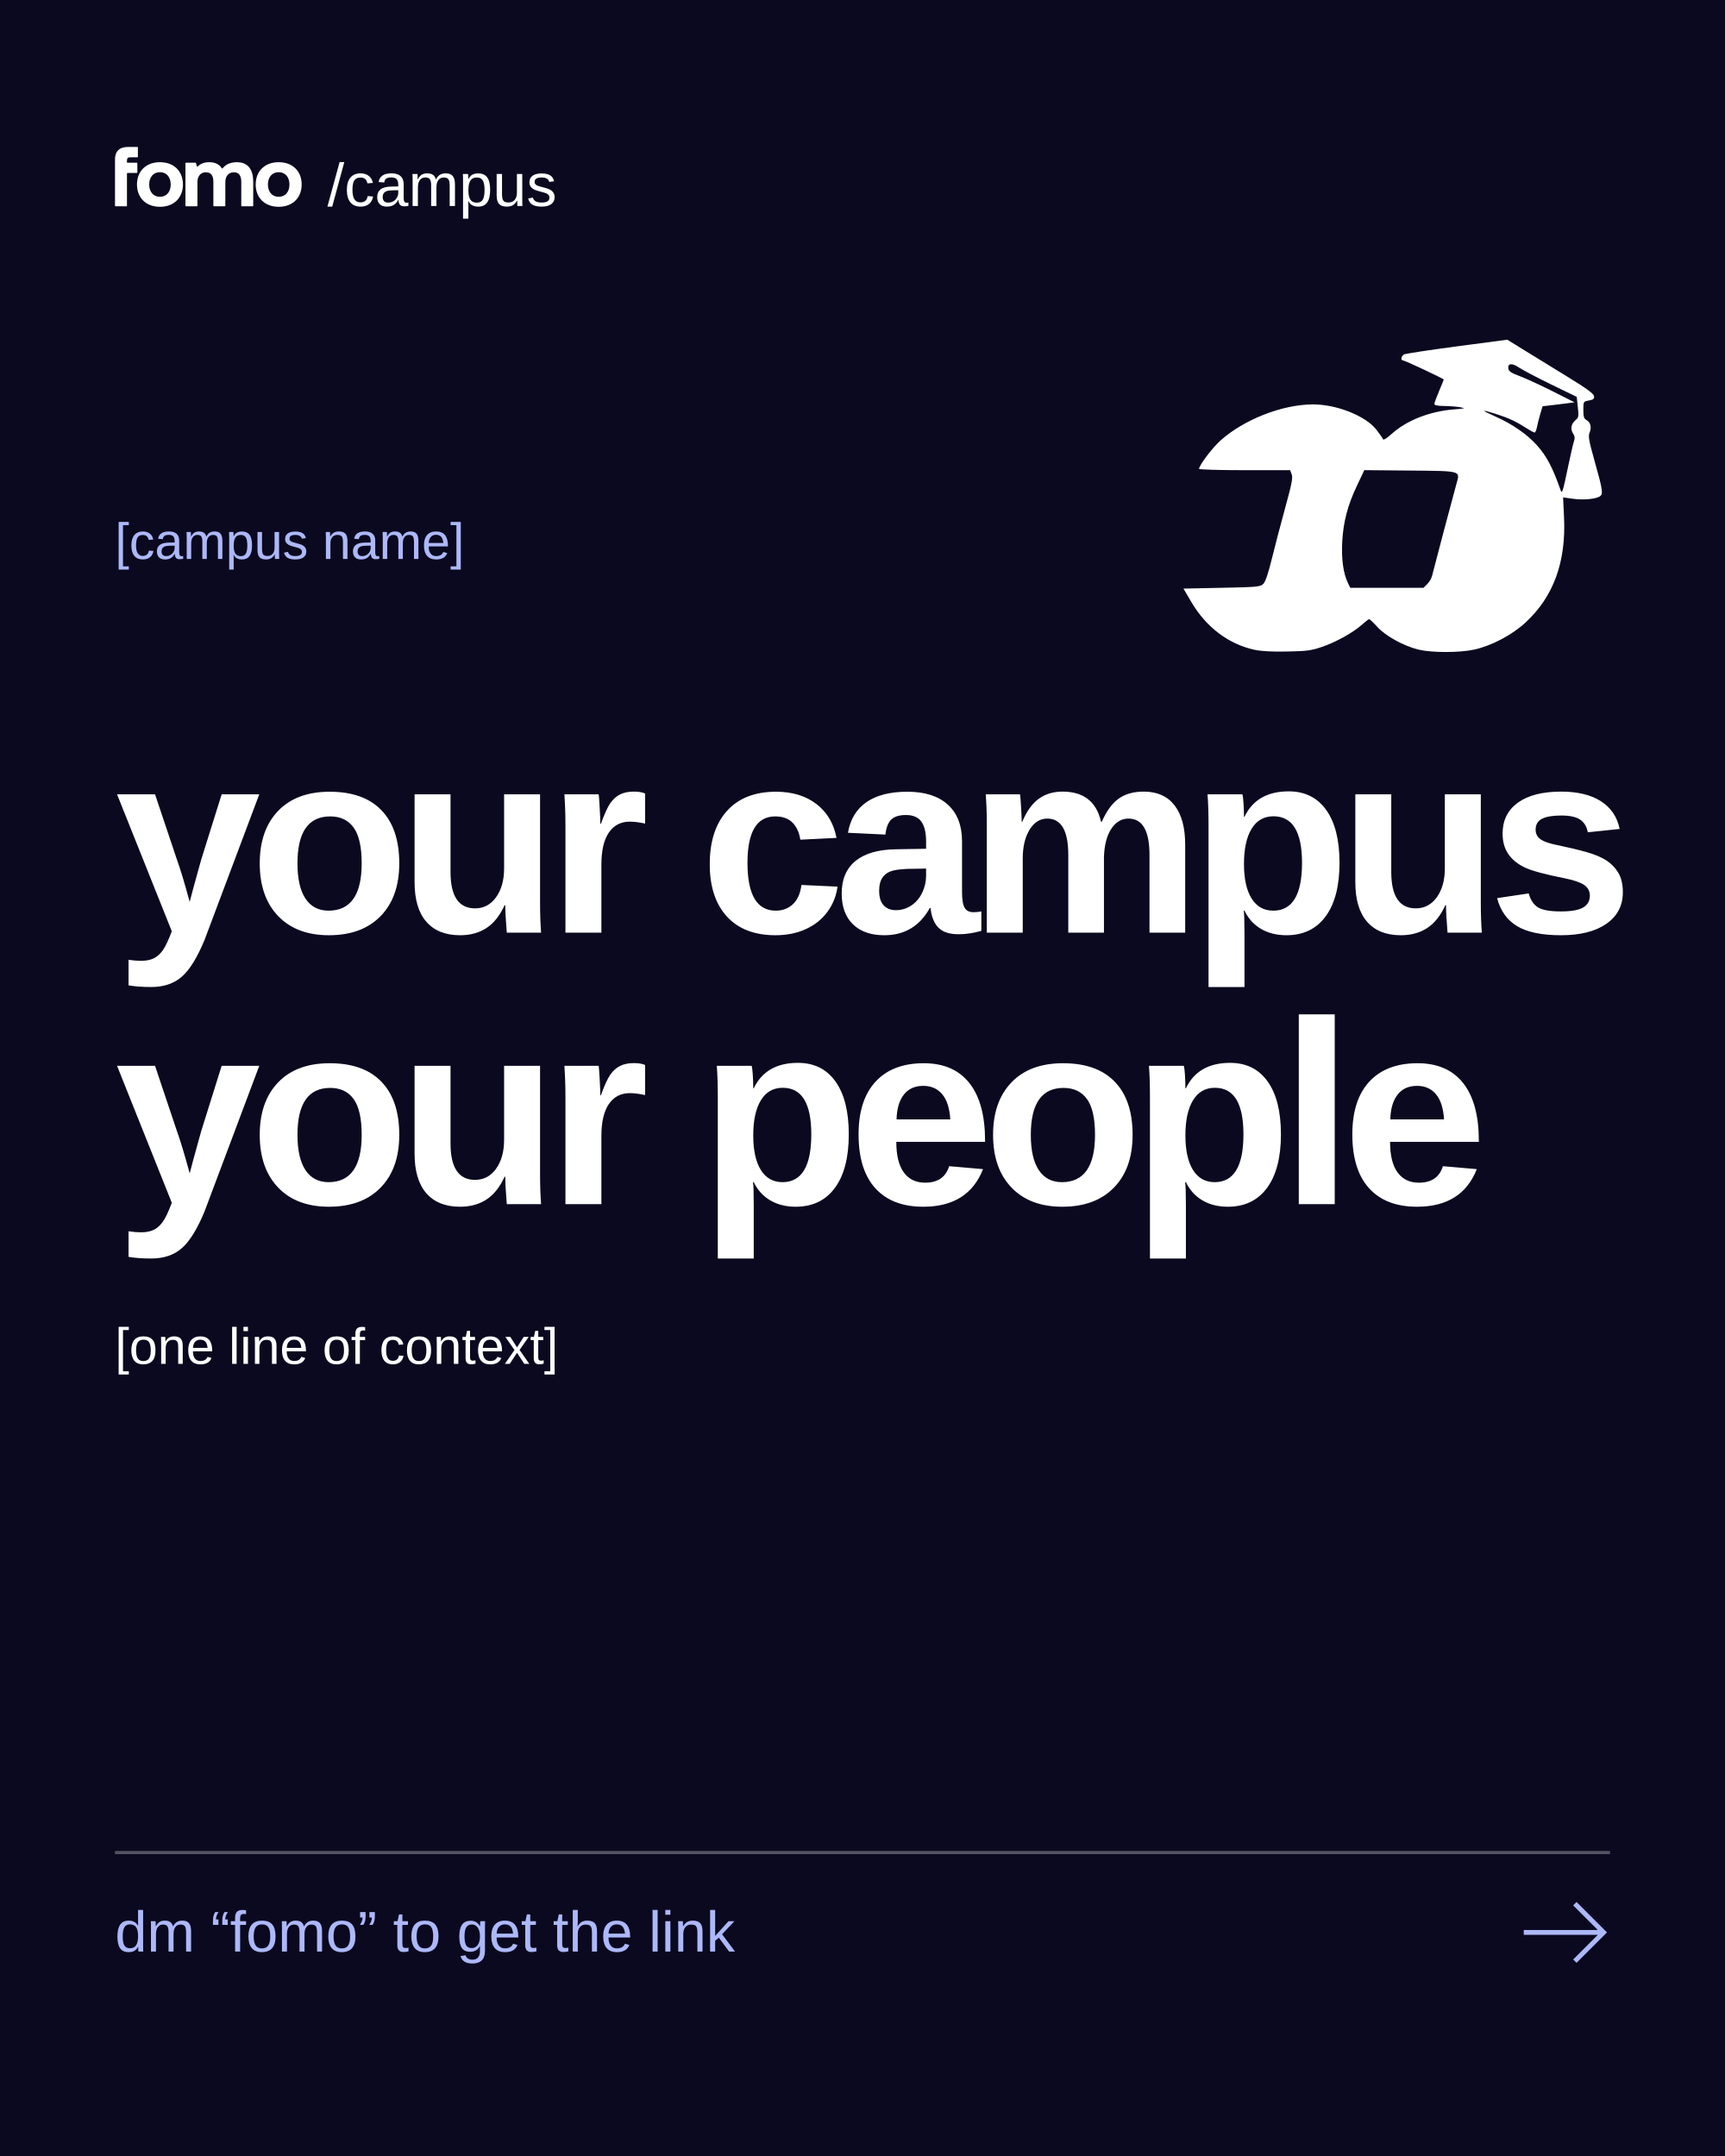
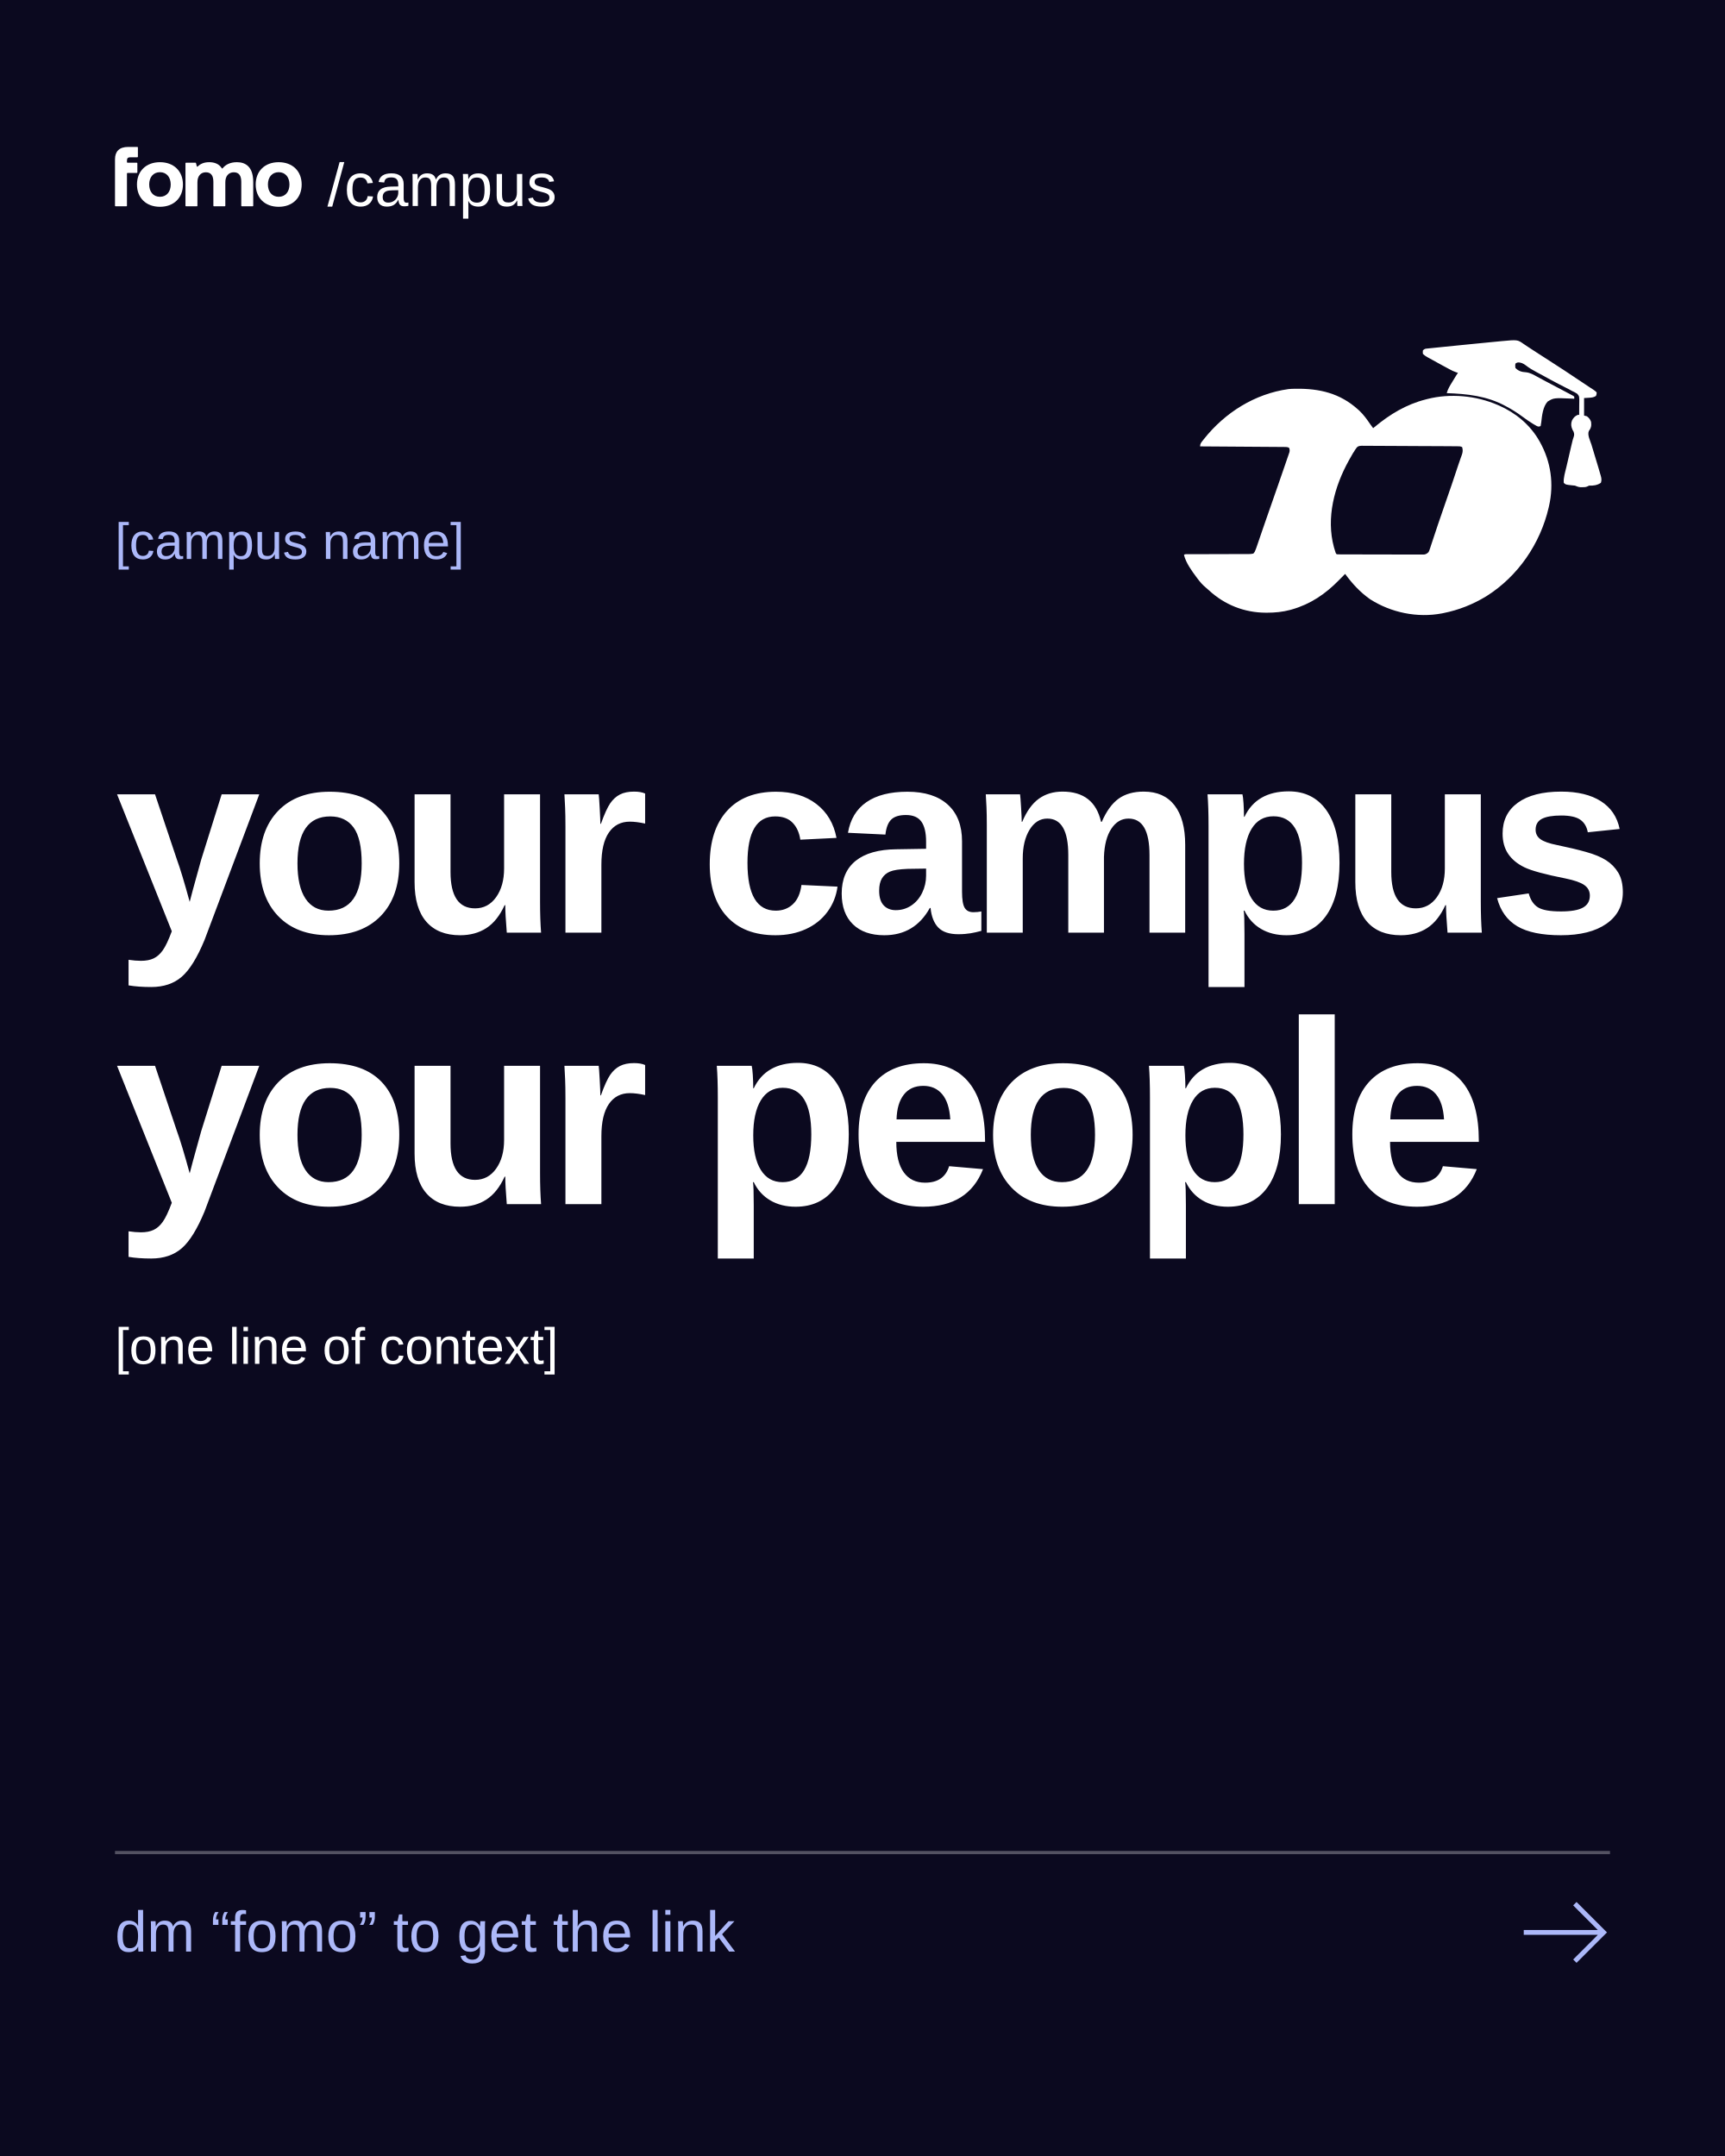
<svg xmlns="http://www.w3.org/2000/svg" xmlns:xlink="http://www.w3.org/1999/xlink" width="1080" height="1350" viewBox="0 0 1080 1350" role="img" aria-labelledby="title description">
  <defs>
    <style>text{font-family:Aeonik,Arial,sans-serif} .headline{font-size:164px;font-weight:700;letter-spacing:-7px} .label{font-size:32px;font-weight:500} .context{font-size:32px;font-weight:400}</style>
-     <symbol id="fomo-campus-mark" viewBox="0 0 277 209">
-       <path fill="currentColor" fill-rule="evenodd" d="M50.000,202.454 C33.705,198.818 19.538,188.090 10.253,172.354 L5.029,163.500 L29.489,163.000 C52.331,162.533 54.082,162.366 55.966,160.480 C57.311,159.134 59.166,153.631 61.529,143.980 C63.479,136.016 67.321,121.352 70.067,111.393 C74.100,96.764 74.866,92.778 74.054,90.643 L73.050,88.000 L44.025,88.000 C28.061,88.000 15.000,87.620 15.000,87.155 C15.000,84.902 23.310,73.879 28.577,69.146 C43.517,55.719 68.036,46.109 87.500,46.052 C102.601,46.008 121.019,53.288 127.932,62.034 C130.068,64.735 132.006,67.518 132.239,68.217 C132.507,69.020 134.620,67.729 137.974,64.713 C147.433,56.208 162.121,50.459 177.500,49.241 C184.793,48.664 185.146,48.542 181.500,47.861 C179.300,47.451 174.688,47.089 171.250,47.058 C166.932,47.018 165.008,46.614 165.027,45.750 C165.042,45.062 166.392,41.363 168.027,37.529 C169.662,33.695 171.000,30.400 171.000,30.207 C171.000,29.668 146.162,18.000 145.013,18.000 C143.327,18.000 143.878,15.133 145.750,14.166 C146.713,13.669 161.900,11.356 179.500,9.026 L211.500,4.790 L222.500,11.582 C228.550,15.318 240.925,22.925 250.000,28.486 C262.075,35.887 266.584,39.173 266.812,40.742 C267.067,42.496 266.477,43.008 263.562,43.554 C260.006,44.221 260.000,44.232 260.000,49.576 C260.000,53.844 260.392,55.139 261.932,55.964 C264.577,57.379 265.412,60.590 264.014,63.967 C263.006,66.401 263.472,69.011 267.423,83.051 C272.488,101.050 272.805,103.499 270.250,104.866 C267.154,106.523 259.669,107.120 253.291,106.219 L247.082,105.342 L247.691,118.089 C249.045,146.383 241.051,168.416 223.477,184.828 C214.722,193.004 201.645,199.940 190.303,202.424 C181.154,204.427 163.526,204.448 155.114,202.465 C145.752,200.258 133.808,193.693 128.583,187.881 C126.169,185.197 123.868,183.000 123.468,183.000 C123.069,183.000 121.062,184.519 119.007,186.375 C113.386,191.453 102.467,197.553 93.500,200.625 C86.454,203.039 83.772,203.397 71.000,203.635 C61.080,203.819 54.447,203.446 50.000,202.454 Z M160.505,160.586 C161.832,159.258 163.208,156.896 163.563,155.336 C164.261,152.261 177.252,103.223 179.227,96.207 C181.451,88.309 182.304,88.537 149.321,88.235 L120.360,87.970 L115.721,97.735 C109.729,110.347 106.933,121.000 106.271,133.746 C105.708,144.571 106.940,153.710 109.760,159.622 L111.370,163.000 L134.731,163.000 L158.091,163.000 L160.505,160.586 Z M250.034,86.896 C251.680,78.978 253.459,71.229 253.988,69.675 C254.713,67.543 254.566,66.268 253.391,64.474 C251.558,61.676 252.287,58.234 255.204,55.922 C256.976,54.518 257.119,53.620 256.495,47.800 L255.794,41.256 L239.647,33.406 C230.766,29.089 221.572,24.264 219.216,22.684 C214.490,19.516 211.678,19.728 212.180,23.213 C212.430,24.953 214.020,26.003 219.500,28.049 C223.350,29.486 232.777,33.823 240.449,37.688 L254.398,44.713 L249.949,45.317 C247.502,45.649 242.915,46.215 239.755,46.575 L234.009,47.229 L232.535,52.193 C231.725,54.923 230.772,58.697 230.419,60.579 C230.066,62.460 229.386,64.000 228.908,64.000 C228.430,64.000 225.645,62.468 222.718,60.597 C216.518,56.630 211.811,54.499 203.500,51.895 C194.387,49.040 194.604,49.632 204.245,53.924 C214.738,58.595 224.093,65.085 230.327,72.018 C236.619,79.017 240.381,86.148 245.558,100.893 C246.418,103.343 246.979,101.588 250.034,86.896 Z" />
+     <symbol id="fomo-campus-mark" viewBox="0 0 620 415">
+       <g fill="currentColor" fill-rule="evenodd">
+         <path d="M0 0 C0.381 0.25 0.381 0.25 2.306 1.515 C3.878 2.55 5.442 3.598 6.998 4.657 C9.732 6.515 12.509 8.298 15.292 10.079 C17.399 11.43 19.495 12.796 21.59 14.164 C24.88 16.307 28.187 18.422 31.504 20.523 C49.106 31.686 66.441 43.242 83.757 54.843 C87.17 57.13 90.585 59.413 94.013 61.676 C94.574 62.047 95.136 62.418 95.714 62.8 C97.17 63.763 98.628 64.722 100.087 65.682 C102.25 67.187 102.25 67.187 104.25 69.188 C104.125 71.688 104.125 71.688 103.25 74.188 C99.92 76.466 96.412 76.605 92.5 76.812 C91.469 76.874 91.469 76.874 86.25 77.188 C86.25 85.438 86.25 93.688 86.25 102.188 C87.57 102.517 88.89 102.847 90.25 103.188 C93.186 105.388 95.078 107.671 96.25 111.188 C96.961 116.546 96.293 120.019 93.027 124.352 C90.708 129.829 95.015 138.1 96.688 143.375 C99.934 153.769 103.084 164.192 106.126 174.648 C106.582 176.211 107.043 177.773 107.508 179.334 C108.163 181.539 108.804 183.747 109.441 185.957 C109.64 186.614 109.838 187.272 110.043 187.949 C111.102 191.689 111.539 194.473 110.25 198.188 C104.979 201.712 99.412 202.434 93.25 202.188 C92.944 202.349 92.944 202.349 91.395 203.164 C88.732 204.435 86.752 204.454 83.812 204.438 C82.886 204.443 81.959 204.448 81.004 204.453 C78.072 204.17 75.954 203.315 73.25 202.188 C71.039 201.879 71.039 201.879 68.875 201.75 C59.926 200.789 59.926 200.789 57.25 198.188 C56.676 190.935 59.254 183.051 60.902 176.047 C61.166 174.91 61.428 173.773 61.691 172.635 C62.238 170.271 62.788 167.908 63.343 165.546 C64.049 162.533 64.748 159.518 65.444 156.502 C66.114 153.6 66.79 150.698 67.465 147.797 C67.589 147.259 67.589 147.259 68.219 144.539 C70.17 136.237 70.17 136.237 71.436 132.618 C72.439 129.624 72.221 128.175 71.25 125.188 C70.734 124.259 70.219 123.331 69.688 122.375 C67.648 117.853 67.231 113.939 68.977 109.227 C71.014 105.3 73.119 103.036 77.25 101.188 C77.91 101.188 78.57 101.188 79.25 101.188 C79.33 97.308 79.35 93.434 79.317 89.554 C79.314 88.237 79.327 86.92 79.356 85.603 C79.581 74.805 79.581 74.805 76.586 71.166 C74.22 69.539 71.868 68.365 69.25 67.188 C67.39 66.189 65.532 65.186 63.676 64.18 C62.166 63.406 60.657 62.632 59.143 61.865 C56.393 60.469 53.652 59.054 50.91 57.641 C50.353 57.354 49.796 57.067 49.223 56.772 C41.778 52.927 34.443 48.882 27.102 44.844 C24.172 43.233 21.236 41.643 18.273 40.094 C12.833 37.246 7.855 34.277 3.02 30.48 C-0.601 27.835 -4.037 26.039 -8.625 26.438 C-10.75 27.188 -10.75 27.188 -11.75 28.188 C-12.125 31 -12.125 31 -11.75 34.188 C-7.513 38.673 -2.735 40.104 3.273 40.398 C9.259 41.042 13.924 43.743 19.125 46.625 C20.657 47.45 22.189 48.275 23.722 49.099 C25.262 49.929 26.798 50.767 28.334 51.605 C31.714 53.44 35.119 55.223 38.531 56.998 C41.6 58.598 44.657 60.22 47.714 61.844 C50.058 63.086 52.407 64.318 54.756 65.549 C57.322 66.898 59.879 68.263 62.438 69.625 C62.925 69.879 62.925 69.879 65.395 71.166 C66.289 71.646 67.184 72.126 68.105 72.621 C68.906 73.044 69.707 73.468 70.532 73.904 C71.099 74.328 71.666 74.751 72.25 75.188 C72.25 76.177 72.25 77.168 72.25 78.188 C71.151 78.125 70.052 78.063 68.92 77.999 C43.085 76.883 43.085 76.883 34.25 82.188 C27.439 89.664 26.212 102.172 25.144 111.841 C24.906 113.925 24.906 113.925 24.25 117.188 C21.25 118.188 21.25 118.188 18.527 116.992 C17.406 116.363 16.294 115.718 15.188 115.062 C14.58 114.71 13.972 114.357 13.346 113.994 C8.089 110.861 3.173 107.315 -1.75 103.688 C-9.148 98.237 -16.625 93.466 -24.75 89.188 C-25.316 88.881 -25.883 88.575 -26.466 88.259 C-52.526 74.198 -80.598 71.188 -109.75 70.188 C-108.162 64.183 -104.98 59.26 -101.75 54 C-101.203 53.098 -100.657 52.197 -100.094 51.268 C-95.861 44.3 -95.861 44.3 -93.75 41.188 C-94.612 40.923 -95.473 40.659 -96.361 40.387 C-99.744 39.256 -102.842 37.695 -105.969 35.992 C-106.545 35.683 -107.121 35.375 -107.714 35.056 C-109.562 34.063 -111.406 33.063 -113.25 32.062 C-114.516 31.379 -115.782 30.696 -117.048 30.013 C-123.518 26.517 -129.979 23.004 -136.375 19.375 C-136.646 19.222 -136.646 19.222 -138.018 18.447 C-140.228 17.172 -141.932 16.005 -143.75 14.188 C-144 11.688 -144 11.688 -143.75 9.188 C-141.368 6.806 -140.56 6.841 -137.29 6.505 C-136.35 6.404 -135.41 6.303 -134.442 6.199 C-133.924 6.148 -133.924 6.148 -131.301 5.891 C-130.209 5.776 -129.117 5.662 -127.991 5.545 C-124.98 5.23 -121.968 4.927 -118.955 4.627 C-116.426 4.374 -113.899 4.115 -111.371 3.855 C-103.213 3.02 -95.052 2.208 -86.891 1.4 C-84.737 1.186 -82.584 0.972 -80.43 0.757 C-71.143 -0.17 -61.855 -1.084 -52.566 -1.986 C-50.513 -2.186 -48.46 -2.388 -46.408 -2.591 C-43.148 -2.912 -39.887 -3.226 -36.627 -3.536 C-34.875 -3.703 -33.123 -3.877 -31.372 -4.051 C-8.751 -6.169 -8.751 -6.169 0 0 Z " fill="currentColor" transform="translate(496.75,16.8125)" id="graduation-cap" />
+         <path d="M0 0 C0.334 -0.005 0.334 -0.005 2.026 -0.03 C35.306 -0.419 64.488 6.477 89.801 29.238 C90.184 29.581 90.184 29.581 92.125 31.312 C98.284 37.128 102.994 43.789 107.761 50.741 C109.059 52.61 110.417 54.431 111.801 56.238 C112.456 55.693 113.11 55.148 113.785 54.586 C135.692 36.436 158.906 22.309 186.801 15.238 C187.536 15.044 188.272 14.849 189.029 14.648 C222.008 6.26 258.766 9.745 289.801 23.238 C290.489 23.536 291.178 23.833 291.887 24.14 C315.49 34.578 335.991 51.705 348.801 74.238 C349.161 74.872 349.521 75.506 349.893 76.159 C365.526 104.281 369.958 135.83 362.801 167.238 C362.629 167.999 362.458 168.76 362.281 169.544 C350.348 221.049 318.521 267.61 273.594 295.941 C254.204 307.791 234.057 315.773 211.801 320.238 C211.502 320.298 211.502 320.298 209.992 320.602 C174.894 327.278 137.487 319.563 107.488 300.426 C93.103 290.303 82.155 278.326 71.801 264.238 C68.857 267.165 65.943 270.117 63.051 273.094 C43.793 292.806 22.475 307.371 -4.262 314.988 C-4.609 315.088 -4.609 315.088 -6.369 315.591 C-17.371 318.551 -28.393 319.631 -39.762 319.613 C-40.365 319.613 -40.969 319.612 -41.591 319.612 C-72.15 319.486 -100.351 308.257 -122.715 287.512 C-124.06 286.281 -125.416 285.061 -126.829 283.909 C-131.425 280.147 -135.019 276.047 -138.574 271.301 C-138.854 270.931 -138.854 270.931 -140.267 269.058 C-147.312 259.582 -155.16 248.829 -158.199 237.238 C-157.199 236.238 -157.199 236.238 -155.554 236.114 C-155.195 236.114 -155.195 236.114 -153.379 236.114 C-152.557 236.111 -151.735 236.109 -150.889 236.106 C-149.981 236.108 -149.073 236.11 -148.137 236.112 C-147.662 236.111 -147.662 236.111 -145.255 236.107 C-143.182 236.103 -141.109 236.101 -139.036 236.1 C-134.637 236.097 -130.239 236.075 -125.84 236.055 C-117.64 236.017 -109.441 235.985 -101.241 235.988 C-95.547 235.99 -89.853 235.965 -84.159 235.926 C-81.984 235.915 -79.81 235.914 -77.635 235.922 C-74.596 235.931 -71.559 235.91 -68.52 235.882 C-67.616 235.892 -66.712 235.902 -65.781 235.913 C-63.48 235.874 -61.431 235.795 -59.199 235.238 C-57.222 232.975 -57.222 232.975 -56.199 230.238 C-56.049 229.877 -56.049 229.877 -55.287 228.046 C-55.034 227.307 -54.781 226.568 -54.52 225.807 C-54.225 224.954 -53.929 224.101 -53.625 223.222 C-53.313 222.303 -53.001 221.384 -52.68 220.438 C-52.345 219.467 -52.01 218.496 -51.665 217.495 C-50.567 214.307 -49.477 211.116 -48.387 207.926 C-47.618 205.689 -46.848 203.452 -46.078 201.216 C-45.688 200.085 -45.299 198.955 -44.91 197.824 C-44.717 197.263 -44.523 196.703 -44.324 196.125 C-43.737 194.417 -43.149 192.708 -42.562 191 C-39.445 181.928 -36.273 172.877 -33.085 163.829 C-30.438 156.305 -27.818 148.772 -25.199 141.238 C-25.01 140.693 -25.01 140.693 -24.05 137.935 C-21.733 131.275 -19.426 124.611 -17.137 117.941 C-16.101 114.925 -15.062 111.911 -14.015 108.9 C-12.847 105.543 -11.696 102.18 -10.547 98.816 C-10.192 97.805 -9.838 96.793 -9.473 95.751 C-9.315 95.284 -9.315 95.284 -8.516 92.923 C-8.236 92.111 -7.956 91.299 -7.668 90.462 C-7.144 87.979 -7.261 86.586 -8.199 84.238 C-10.694 82.991 -12.393 83.1 -15.185 83.08 C-16.24 83.07 -17.294 83.06 -18.381 83.05 C-19.554 83.044 -20.727 83.039 -21.901 83.033 C-23.133 83.023 -24.364 83.013 -25.596 83.003 C-28.945 82.976 -32.294 82.955 -35.643 82.935 C-39.141 82.913 -42.639 82.886 -46.137 82.859 C-52.764 82.809 -59.39 82.764 -66.016 82.721 C-73.559 82.672 -81.102 82.617 -88.645 82.561 C-104.163 82.447 -119.681 82.341 -135.199 82.238 C-135.199 78.256 -133.316 76.355 -130.949 73.363 C-130.725 73.077 -130.725 73.077 -129.591 71.629 C-99.67 33.987 -57.047 7.132 -9.063 0.45 C-6.043 0.107 -3.037 0.037 0 0 Z M85.796 87.473 C85.467 88.055 85.139 88.638 84.801 89.238 C84.204 90.127 83.608 91.016 82.993 91.931 C81.328 94.816 79.668 97.702 78.051 100.613 C77.748 101.154 77.446 101.696 77.135 102.253 C56.446 139.508 44.401 184.136 55.855 226.273 C58.318 234.756 58.318 234.756 59.801 236.238 C61.436 236.341 63.077 236.373 64.716 236.379 C65.248 236.382 65.248 236.382 67.94 236.396 C69.13 236.397 70.319 236.398 71.509 236.399 C72.754 236.404 73.999 236.409 75.244 236.414 C78.634 236.428 82.025 236.434 85.415 236.438 C87.533 236.441 89.65 236.446 91.767 236.45 C98.388 236.464 105.009 236.473 111.629 236.477 C119.278 236.482 126.927 236.499 134.576 236.528 C140.483 236.55 146.39 236.56 152.298 236.561 C155.828 236.562 159.358 236.568 162.889 236.586 C166.21 236.602 169.532 236.605 172.854 236.596 C174.073 236.595 175.292 236.599 176.511 236.609 C178.175 236.622 179.84 236.614 181.505 236.606 C181.971 236.607 181.971 236.607 184.328 236.61 C187.274 236.167 188.63 235.243 190.801 233.238 C191.826 231.269 191.826 231.269 192.577 228.99 C192.87 228.127 193.162 227.263 193.463 226.373 C193.766 225.431 194.07 224.49 194.383 223.52 C194.714 222.531 195.045 221.542 195.385 220.524 C196.286 217.828 197.174 215.128 198.058 212.427 C198.991 209.588 199.939 206.754 200.887 203.919 C201.273 202.767 201.658 201.614 202.044 200.462 C202.235 199.888 202.427 199.315 202.624 198.725 C203.21 196.972 203.793 195.219 204.377 193.465 C207.713 183.444 211.177 173.469 214.683 163.506 C220.927 145.762 227.018 127.969 232.861 110.088 C233.957 106.744 235.087 103.418 236.28 100.107 C236.399 99.771 236.399 99.771 237.001 98.067 C237.451 96.798 237.911 95.532 238.385 94.271 C239.795 90.248 239.98 87.345 238.801 83.238 C236.124 81.9 234.056 82.094 231.058 82.071 C230.464 82.065 229.871 82.059 229.259 82.053 C227.261 82.035 225.264 82.024 223.267 82.014 C221.838 82.002 220.409 81.991 218.98 81.979 C214.279 81.943 209.579 81.917 204.879 81.895 C204.079 81.891 203.28 81.887 202.456 81.883 C194.917 81.846 187.378 81.815 179.839 81.793 C170.194 81.766 160.549 81.715 150.904 81.633 C144.124 81.577 137.344 81.548 130.563 81.539 C126.512 81.533 122.463 81.515 118.413 81.468 C114.601 81.424 110.79 81.413 106.977 81.428 C105.58 81.428 104.183 81.416 102.786 81.39 C90.014 81.172 90.014 81.172 85.796 87.473 Z " fill="currentColor" transform="translate(170.1992,80.76172)" id="fomo-eyes" />
+       </g>
    </symbol>
    <symbol id="fomo-wordmark" viewBox="0 0 352 113" fill="none">
      <path d="M0.003 23.325C0.003 8.468 7.991 0 24.923 0H42.105C42.675 0 43.134 0.46 43.134 1.029V18.462C43.134 19.031 42.675 19.49 42.105 19.49H28.757C24.443 19.49 22.526 21.408 22.526 25.561V28.685C22.526 29.255 22.985 29.714 23.555 29.714H41.076C41.646 29.714 42.105 30.174 42.105 30.743V48.014C42.105 48.584 41.646 49.043 41.076 49.043H23.555C22.985 49.043 22.526 49.503 22.526 50.072V110.797C22.526 111.366 22.066 111.826 21.497 111.826H1.029C0.46 111.826 0 111.366 0 110.797V23.325H0.003Z" fill="currentColor" />
      <path d="M41.381 70.769C41.381 45.528 58.636 28.757 84.673 28.757C110.711 28.757 127.965 45.531 127.965 70.769C127.965 96.008 110.711 112.782 84.673 112.782C58.636 112.782 41.381 96.008 41.381 70.769ZM104.959 70.769C104.959 57.192 97.291 47.606 84.67 47.606C72.049 47.606 64.384 57.192 64.384 70.769C64.384 84.347 72.052 93.933 84.67 93.933C97.287 93.933 104.959 84.347 104.959 70.769Z" fill="currentColor" />
      <path d="M260.369 65.978V110.796C260.369 111.366 259.909 111.825 259.34 111.825H238.872C238.302 111.825 237.843 111.366 237.843 110.796V65.817C237.843 53.995 233.371 47.767 223.785 47.767C214.199 47.767 207.491 54.794 207.81 67.415V110.796C207.81 111.366 207.35 111.825 206.781 111.825H186.313C185.744 111.825 185.284 111.366 185.284 110.796V65.817C185.284 53.995 180.812 47.767 171.065 47.767C161.318 47.767 155.251 55.117 155.251 66.616V110.796C155.251 111.366 154.792 111.825 154.222 111.825H133.754C133.185 111.825 132.725 111.366 132.725 110.796V30.746C132.725 30.177 133.185 29.717 133.754 29.717H151.571C152.044 29.717 152.456 30.039 152.569 30.495L154.088 36.58C154.246 37.211 155.028 37.447 155.501 37.002C160.183 32.615 166.476 28.757 177.451 28.757C186.961 28.757 195.882 31.703 201.246 40.284C201.565 40.791 202.281 40.836 202.652 40.362C208.307 33.136 217.317 28.757 229.687 28.757C245.662 28.757 260.358 37.063 260.358 65.978H260.369Z" fill="currentColor" />
      <path d="M265.029 70.769C265.029 45.528 282.284 28.757 308.321 28.757C334.359 28.757 351.613 45.531 351.613 70.769C351.613 96.008 334.359 112.782 308.321 112.782C282.284 112.782 265.029 96.008 265.029 70.769ZM328.607 70.769C328.607 57.192 320.939 47.606 308.318 47.606C295.697 47.606 288.032 57.192 288.032 70.769C288.032 84.347 295.7 93.933 308.318 93.933C320.935 93.933 328.607 84.347 328.607 70.769Z" fill="currentColor" />
    </symbol>
  </defs>
  <g id="background">
    <rect width="1080" height="1350" fill="#0B091F" />
  </g>
  <g id="brand" color="#FFFFFF">
    <use href="#fomo-wordmark" xlink:href="#fomo-wordmark" x="72" y="92" width="117" height="37.560" />
    <text x="205" y="129" fill="#FFFFFF" font-size="38" font-weight="500">/campus</text>
-     <use href="#fomo-campus-mark" xlink:href="#fomo-campus-mark" x="736" y="208" width="272" height="205.227" />
+     <use href="#fomo-campus-mark" xlink:href="#fomo-campus-mark" x="736" y="208" width="272" height="182.065" />
  </g>
  <g id="editable-message">
    <text x="72" y="350" class="label" fill="#ACB8F9">[campus name]</text>
    <text x="72" y="584" class="headline" fill="#FFFFFF">your campus</text>
    <text x="72" y="754" class="headline" fill="#FFFFFF">your people</text>
    <text x="72" y="854" class="context" fill="#FFFFFF">[one line of context]</text>
  </g>
  <g id="editable-call-to-action">
    <path d="M72 1160 H1008" stroke="#FFFFFF" stroke-opacity=".3" stroke-width="2" />
    <text x="72" y="1222" fill="#ACB8F9" font-size="36" font-weight="500">dm “fomo” to get the link</text>
    <path d="M954 1210 H1004 M986 1192 L1004 1210 L986 1228" fill="none" stroke="#ACB8F9" stroke-width="3" />
  </g>
</svg>
